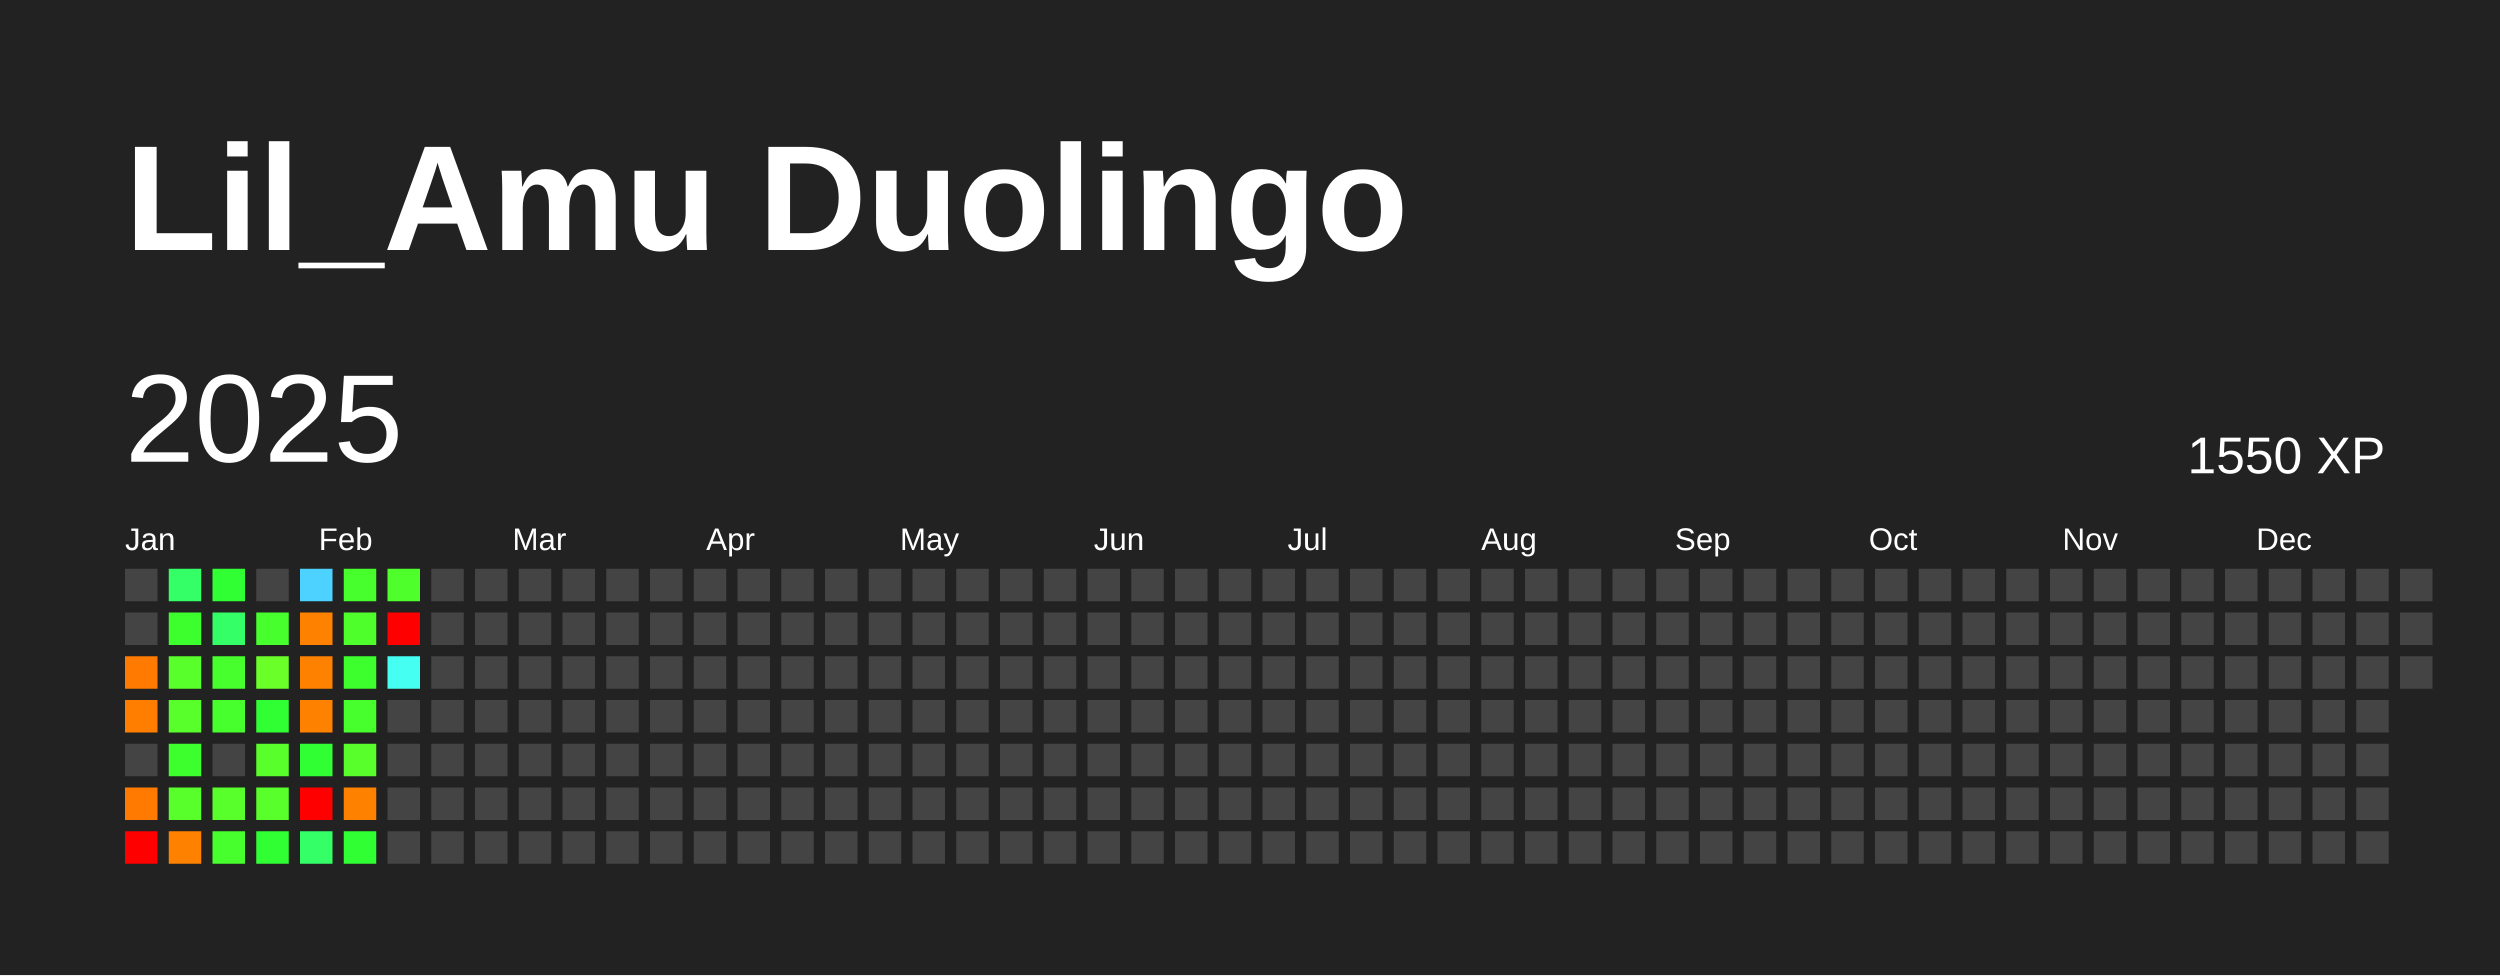
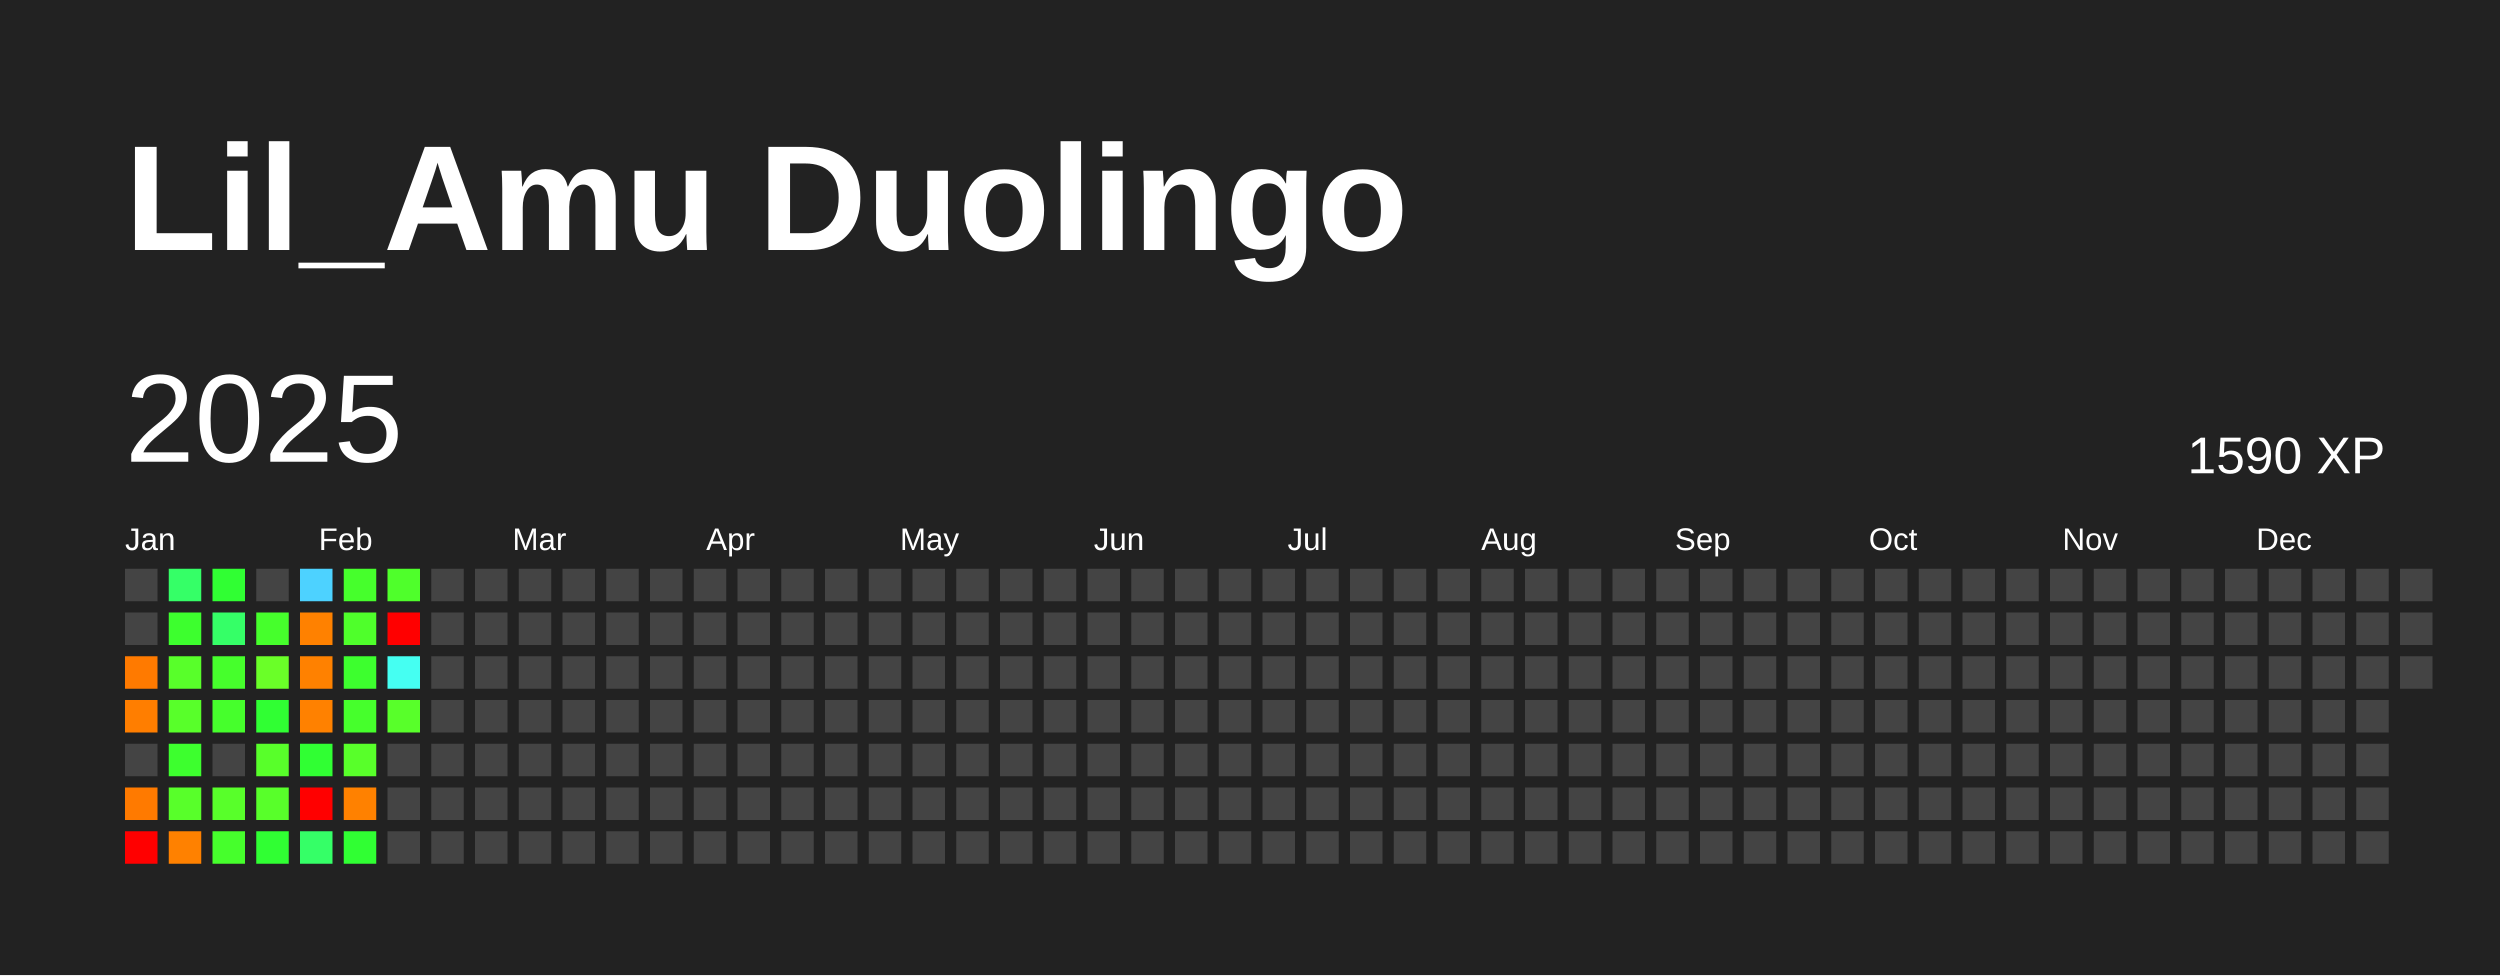
<svg xmlns="http://www.w3.org/2000/svg" baseProfile="full" height="78mm" version="1.1" viewBox="0,0,200,78" width="200mm">
  <defs />
  <rect fill="#222222" height="78" width="200" x="0" y="0" />
  <text fill="#FFFFFF" style="font-size:12px; font-family:Arial; font-weight:bold;" x="10" y="20">Lil_Amu Duolingo</text>
  <text dominant-baseline="hanging" fill="#FFFFFF" style="font-size:10.0px; font-family:Arial;" x="10" y="30">2025</text>
-   <text dominant-baseline="hanging" fill="#FFFFFF" style="font-size:4.125px; font-family:Arial;" x="175" y="35">1550 XP</text>
+   <text dominant-baseline="hanging" fill="#FFFFFF" style="font-size:4.125px; font-family:Arial;" x="175" y="35">1590 XP</text>
  <text fill="#FFFFFF" style="font-size:2.5px; font-family:Arial" x="10.0" y="44">Jan</text>
  <text fill="#FFFFFF" style="font-size:2.5px; font-family:Arial" x="25.5" y="44">Feb</text>
  <text fill="#FFFFFF" style="font-size:2.5px; font-family:Arial" x="41.0" y="44">Mar</text>
  <text fill="#FFFFFF" style="font-size:2.5px; font-family:Arial" x="56.5" y="44">Apr</text>
  <text fill="#FFFFFF" style="font-size:2.5px; font-family:Arial" x="72.0" y="44">May</text>
  <text fill="#FFFFFF" style="font-size:2.5px; font-family:Arial" x="87.5" y="44">Jun</text>
  <text fill="#FFFFFF" style="font-size:2.5px; font-family:Arial" x="103.0" y="44">Jul</text>
  <text fill="#FFFFFF" style="font-size:2.5px; font-family:Arial" x="118.5" y="44">Aug</text>
  <text fill="#FFFFFF" style="font-size:2.5px; font-family:Arial" x="134.0" y="44">Sep</text>
  <text fill="#FFFFFF" style="font-size:2.5px; font-family:Arial" x="149.5" y="44">Oct</text>
  <text fill="#FFFFFF" style="font-size:2.5px; font-family:Arial" x="165.0" y="44">Nov</text>
  <text fill="#FFFFFF" style="font-size:2.5px; font-family:Arial" x="180.5" y="44">Dec</text>
  <rect fill="#444444" height="2.6" width="2.6" x="10.0" y="45.5" />
  <rect fill="#444444" height="2.6" width="2.6" x="10.0" y="49.0" />
  <rect fill="#ff7a00" height="2.6" width="2.6" x="10.0" y="52.5" />
  <rect fill="#ff7e00" height="2.6" width="2.6" x="10.0" y="56.0" />
  <rect fill="#444444" height="2.6" width="2.6" x="10.0" y="59.5" />
  <rect fill="#ff7a00" height="2.6" width="2.6" x="10.0" y="63.0" />
  <rect fill="red" height="2.6" width="2.6" x="10.0" y="66.5" />
  <rect fill="#35ff67" height="2.6" width="2.6" x="13.5" y="45.5" />
  <rect fill="#3dff2e" height="2.6" width="2.6" x="13.5" y="49.0" />
  <rect fill="#58ff2a" height="2.6" width="2.6" x="13.5" y="52.5" />
  <rect fill="#58ff2a" height="2.6" width="2.6" x="13.5" y="56.0" />
  <rect fill="#3dff2e" height="2.6" width="2.6" x="13.5" y="59.5" />
  <rect fill="#58ff2a" height="2.6" width="2.6" x="13.5" y="63.0" />
  <rect fill="#ff8100" height="2.6" width="2.6" x="13.5" y="66.5" />
  <rect fill="#30ff33" height="2.6" width="2.6" x="17.0" y="45.5" />
  <rect fill="#35ff67" height="2.6" width="2.6" x="17.0" y="49.0" />
  <rect fill="#46ff2c" height="2.6" width="2.6" x="17.0" y="52.5" />
  <rect fill="#46ff2c" height="2.6" width="2.6" x="17.0" y="56.0" />
  <rect fill="#444444" height="2.6" width="2.6" x="17.0" y="59.5" />
  <rect fill="#58ff2a" height="2.6" width="2.6" x="17.0" y="63.0" />
  <rect fill="#46ff2c" height="2.6" width="2.6" x="17.0" y="66.5" />
  <rect fill="#444444" height="2.6" width="2.6" x="20.5" y="45.5" />
  <rect fill="#46ff2c" height="2.6" width="2.6" x="20.5" y="49.0" />
  <rect fill="#6aff28" height="2.6" width="2.6" x="20.5" y="52.5" />
  <rect fill="#30ff33" height="2.6" width="2.6" x="20.5" y="56.0" />
  <rect fill="#58ff2a" height="2.6" width="2.6" x="20.5" y="59.5" />
  <rect fill="#58ff2a" height="2.6" width="2.6" x="20.5" y="63.0" />
  <rect fill="#30ff33" height="2.6" width="2.6" x="20.5" y="66.5" />
  <rect fill="#4dd2ff" height="2.6" width="2.6" x="24.0" y="45.5" />
  <rect fill="#ff8100" height="2.6" width="2.6" x="24.0" y="49.0" />
  <rect fill="#ff8100" height="2.6" width="2.6" x="24.0" y="52.5" />
  <rect fill="#ff8100" height="2.6" width="2.6" x="24.0" y="56.0" />
  <rect fill="#30ff33" height="2.6" width="2.6" x="24.0" y="59.5" />
  <rect fill="red" height="2.6" width="2.6" x="24.0" y="63.0" />
  <rect fill="#35ff67" height="2.6" width="2.6" x="24.0" y="66.5" />
  <rect fill="#46ff2c" height="2.6" width="2.6" x="27.5" y="45.5" />
  <rect fill="#4fff2b" height="2.6" width="2.6" x="27.5" y="49.0" />
  <rect fill="#3dff2e" height="2.6" width="2.6" x="27.5" y="52.5" />
  <rect fill="#46ff2c" height="2.6" width="2.6" x="27.5" y="56.0" />
  <rect fill="#58ff2a" height="2.6" width="2.6" x="27.5" y="59.5" />
  <rect fill="#ff8100" height="2.6" width="2.6" x="27.5" y="63.0" />
  <rect fill="#30ff33" height="2.6" width="2.6" x="27.5" y="66.5" />
  <rect fill="#4fff2b" height="2.6" width="2.6" x="31.0" y="45.5" />
  <rect fill="red" height="2.6" width="2.6" x="31.0" y="49.0" />
  <rect fill="#45fff2" height="2.6" width="2.6" x="31.0" y="52.5" />
-   <rect fill="#444444" height="2.6" width="2.6" x="31.0" y="56.0" />
+   <rect fill="#58ff2a" height="2.6" width="2.6" x="31.0" y="56.0" />
  <rect fill="#444444" height="2.6" width="2.6" x="31.0" y="59.5" />
  <rect fill="#444444" height="2.6" width="2.6" x="31.0" y="63.0" />
  <rect fill="#444444" height="2.6" width="2.6" x="31.0" y="66.5" />
  <rect fill="#444444" height="2.6" width="2.6" x="34.5" y="45.5" />
  <rect fill="#444444" height="2.6" width="2.6" x="34.5" y="49.0" />
  <rect fill="#444444" height="2.6" width="2.6" x="34.5" y="52.5" />
  <rect fill="#444444" height="2.6" width="2.6" x="34.5" y="56.0" />
  <rect fill="#444444" height="2.6" width="2.6" x="34.5" y="59.5" />
  <rect fill="#444444" height="2.6" width="2.6" x="34.5" y="63.0" />
  <rect fill="#444444" height="2.6" width="2.6" x="34.5" y="66.5" />
  <rect fill="#444444" height="2.6" width="2.6" x="38.0" y="45.5" />
  <rect fill="#444444" height="2.6" width="2.6" x="38.0" y="49.0" />
  <rect fill="#444444" height="2.6" width="2.6" x="38.0" y="52.5" />
  <rect fill="#444444" height="2.6" width="2.6" x="38.0" y="56.0" />
  <rect fill="#444444" height="2.6" width="2.6" x="38.0" y="59.5" />
  <rect fill="#444444" height="2.6" width="2.6" x="38.0" y="63.0" />
  <rect fill="#444444" height="2.6" width="2.6" x="38.0" y="66.5" />
  <rect fill="#444444" height="2.6" width="2.6" x="41.5" y="45.5" />
  <rect fill="#444444" height="2.6" width="2.6" x="41.5" y="49.0" />
  <rect fill="#444444" height="2.6" width="2.6" x="41.5" y="52.5" />
  <rect fill="#444444" height="2.6" width="2.6" x="41.5" y="56.0" />
  <rect fill="#444444" height="2.6" width="2.6" x="41.5" y="59.5" />
  <rect fill="#444444" height="2.6" width="2.6" x="41.5" y="63.0" />
  <rect fill="#444444" height="2.6" width="2.6" x="41.5" y="66.5" />
  <rect fill="#444444" height="2.6" width="2.6" x="45.0" y="45.5" />
  <rect fill="#444444" height="2.6" width="2.6" x="45.0" y="49.0" />
  <rect fill="#444444" height="2.6" width="2.6" x="45.0" y="52.5" />
  <rect fill="#444444" height="2.6" width="2.6" x="45.0" y="56.0" />
  <rect fill="#444444" height="2.6" width="2.6" x="45.0" y="59.5" />
  <rect fill="#444444" height="2.6" width="2.6" x="45.0" y="63.0" />
  <rect fill="#444444" height="2.6" width="2.6" x="45.0" y="66.5" />
  <rect fill="#444444" height="2.6" width="2.6" x="48.5" y="45.5" />
  <rect fill="#444444" height="2.6" width="2.6" x="48.5" y="49.0" />
  <rect fill="#444444" height="2.6" width="2.6" x="48.5" y="52.5" />
  <rect fill="#444444" height="2.6" width="2.6" x="48.5" y="56.0" />
  <rect fill="#444444" height="2.6" width="2.6" x="48.5" y="59.5" />
  <rect fill="#444444" height="2.6" width="2.6" x="48.5" y="63.0" />
  <rect fill="#444444" height="2.6" width="2.6" x="48.5" y="66.5" />
  <rect fill="#444444" height="2.6" width="2.6" x="52.0" y="45.5" />
  <rect fill="#444444" height="2.6" width="2.6" x="52.0" y="49.0" />
  <rect fill="#444444" height="2.6" width="2.6" x="52.0" y="52.5" />
  <rect fill="#444444" height="2.6" width="2.6" x="52.0" y="56.0" />
  <rect fill="#444444" height="2.6" width="2.6" x="52.0" y="59.5" />
  <rect fill="#444444" height="2.6" width="2.6" x="52.0" y="63.0" />
  <rect fill="#444444" height="2.6" width="2.6" x="52.0" y="66.5" />
  <rect fill="#444444" height="2.6" width="2.6" x="55.5" y="45.5" />
  <rect fill="#444444" height="2.6" width="2.6" x="55.5" y="49.0" />
  <rect fill="#444444" height="2.6" width="2.6" x="55.5" y="52.5" />
  <rect fill="#444444" height="2.6" width="2.6" x="55.5" y="56.0" />
  <rect fill="#444444" height="2.6" width="2.6" x="55.5" y="59.5" />
  <rect fill="#444444" height="2.6" width="2.6" x="55.5" y="63.0" />
  <rect fill="#444444" height="2.6" width="2.6" x="55.5" y="66.5" />
  <rect fill="#444444" height="2.6" width="2.6" x="59.0" y="45.5" />
  <rect fill="#444444" height="2.6" width="2.6" x="59.0" y="49.0" />
  <rect fill="#444444" height="2.6" width="2.6" x="59.0" y="52.5" />
  <rect fill="#444444" height="2.6" width="2.6" x="59.0" y="56.0" />
  <rect fill="#444444" height="2.6" width="2.6" x="59.0" y="59.5" />
  <rect fill="#444444" height="2.6" width="2.6" x="59.0" y="63.0" />
  <rect fill="#444444" height="2.6" width="2.6" x="59.0" y="66.5" />
  <rect fill="#444444" height="2.6" width="2.6" x="62.5" y="45.5" />
  <rect fill="#444444" height="2.6" width="2.6" x="62.5" y="49.0" />
  <rect fill="#444444" height="2.6" width="2.6" x="62.5" y="52.5" />
  <rect fill="#444444" height="2.6" width="2.6" x="62.5" y="56.0" />
  <rect fill="#444444" height="2.6" width="2.6" x="62.5" y="59.5" />
  <rect fill="#444444" height="2.6" width="2.6" x="62.5" y="63.0" />
  <rect fill="#444444" height="2.6" width="2.6" x="62.5" y="66.5" />
  <rect fill="#444444" height="2.6" width="2.6" x="66.0" y="45.5" />
  <rect fill="#444444" height="2.6" width="2.6" x="66.0" y="49.0" />
  <rect fill="#444444" height="2.6" width="2.6" x="66.0" y="52.5" />
  <rect fill="#444444" height="2.6" width="2.6" x="66.0" y="56.0" />
  <rect fill="#444444" height="2.6" width="2.6" x="66.0" y="59.5" />
  <rect fill="#444444" height="2.6" width="2.6" x="66.0" y="63.0" />
  <rect fill="#444444" height="2.6" width="2.6" x="66.0" y="66.5" />
  <rect fill="#444444" height="2.6" width="2.6" x="69.5" y="45.5" />
  <rect fill="#444444" height="2.6" width="2.6" x="69.5" y="49.0" />
  <rect fill="#444444" height="2.6" width="2.6" x="69.5" y="52.5" />
  <rect fill="#444444" height="2.6" width="2.6" x="69.5" y="56.0" />
  <rect fill="#444444" height="2.6" width="2.6" x="69.5" y="59.5" />
  <rect fill="#444444" height="2.6" width="2.6" x="69.5" y="63.0" />
  <rect fill="#444444" height="2.6" width="2.6" x="69.5" y="66.5" />
  <rect fill="#444444" height="2.6" width="2.6" x="73.0" y="45.5" />
  <rect fill="#444444" height="2.6" width="2.6" x="73.0" y="49.0" />
  <rect fill="#444444" height="2.6" width="2.6" x="73.0" y="52.5" />
  <rect fill="#444444" height="2.6" width="2.6" x="73.0" y="56.0" />
  <rect fill="#444444" height="2.6" width="2.6" x="73.0" y="59.5" />
  <rect fill="#444444" height="2.6" width="2.6" x="73.0" y="63.0" />
  <rect fill="#444444" height="2.6" width="2.6" x="73.0" y="66.5" />
  <rect fill="#444444" height="2.6" width="2.6" x="76.5" y="45.5" />
  <rect fill="#444444" height="2.6" width="2.6" x="76.5" y="49.0" />
  <rect fill="#444444" height="2.6" width="2.6" x="76.5" y="52.5" />
  <rect fill="#444444" height="2.6" width="2.6" x="76.5" y="56.0" />
  <rect fill="#444444" height="2.6" width="2.6" x="76.5" y="59.5" />
  <rect fill="#444444" height="2.6" width="2.6" x="76.5" y="63.0" />
  <rect fill="#444444" height="2.6" width="2.6" x="76.5" y="66.5" />
  <rect fill="#444444" height="2.6" width="2.6" x="80.0" y="45.5" />
  <rect fill="#444444" height="2.6" width="2.6" x="80.0" y="49.0" />
  <rect fill="#444444" height="2.6" width="2.6" x="80.0" y="52.5" />
  <rect fill="#444444" height="2.6" width="2.6" x="80.0" y="56.0" />
  <rect fill="#444444" height="2.6" width="2.6" x="80.0" y="59.5" />
  <rect fill="#444444" height="2.6" width="2.6" x="80.0" y="63.0" />
  <rect fill="#444444" height="2.6" width="2.6" x="80.0" y="66.5" />
  <rect fill="#444444" height="2.6" width="2.6" x="83.5" y="45.5" />
  <rect fill="#444444" height="2.6" width="2.6" x="83.5" y="49.0" />
  <rect fill="#444444" height="2.6" width="2.6" x="83.5" y="52.5" />
  <rect fill="#444444" height="2.6" width="2.6" x="83.5" y="56.0" />
  <rect fill="#444444" height="2.6" width="2.6" x="83.5" y="59.5" />
  <rect fill="#444444" height="2.6" width="2.6" x="83.5" y="63.0" />
  <rect fill="#444444" height="2.6" width="2.6" x="83.5" y="66.5" />
  <rect fill="#444444" height="2.6" width="2.6" x="87.0" y="45.5" />
  <rect fill="#444444" height="2.6" width="2.6" x="87.0" y="49.0" />
  <rect fill="#444444" height="2.6" width="2.6" x="87.0" y="52.5" />
  <rect fill="#444444" height="2.6" width="2.6" x="87.0" y="56.0" />
  <rect fill="#444444" height="2.6" width="2.6" x="87.0" y="59.5" />
  <rect fill="#444444" height="2.6" width="2.6" x="87.0" y="63.0" />
  <rect fill="#444444" height="2.6" width="2.6" x="87.0" y="66.5" />
  <rect fill="#444444" height="2.6" width="2.6" x="90.5" y="45.5" />
  <rect fill="#444444" height="2.6" width="2.6" x="90.5" y="49.0" />
  <rect fill="#444444" height="2.6" width="2.6" x="90.5" y="52.5" />
  <rect fill="#444444" height="2.6" width="2.6" x="90.5" y="56.0" />
  <rect fill="#444444" height="2.6" width="2.6" x="90.5" y="59.5" />
  <rect fill="#444444" height="2.6" width="2.6" x="90.5" y="63.0" />
  <rect fill="#444444" height="2.6" width="2.6" x="90.5" y="66.5" />
  <rect fill="#444444" height="2.6" width="2.6" x="94.0" y="45.5" />
  <rect fill="#444444" height="2.6" width="2.6" x="94.0" y="49.0" />
  <rect fill="#444444" height="2.6" width="2.6" x="94.0" y="52.5" />
  <rect fill="#444444" height="2.6" width="2.6" x="94.0" y="56.0" />
  <rect fill="#444444" height="2.6" width="2.6" x="94.0" y="59.5" />
  <rect fill="#444444" height="2.6" width="2.6" x="94.0" y="63.0" />
  <rect fill="#444444" height="2.6" width="2.6" x="94.0" y="66.5" />
  <rect fill="#444444" height="2.6" width="2.6" x="97.5" y="45.5" />
  <rect fill="#444444" height="2.6" width="2.6" x="97.5" y="49.0" />
  <rect fill="#444444" height="2.6" width="2.6" x="97.5" y="52.5" />
  <rect fill="#444444" height="2.6" width="2.6" x="97.5" y="56.0" />
  <rect fill="#444444" height="2.6" width="2.6" x="97.5" y="59.5" />
  <rect fill="#444444" height="2.6" width="2.6" x="97.5" y="63.0" />
  <rect fill="#444444" height="2.6" width="2.6" x="97.5" y="66.5" />
  <rect fill="#444444" height="2.6" width="2.6" x="101.0" y="45.5" />
  <rect fill="#444444" height="2.6" width="2.6" x="101.0" y="49.0" />
  <rect fill="#444444" height="2.6" width="2.6" x="101.0" y="52.5" />
  <rect fill="#444444" height="2.6" width="2.6" x="101.0" y="56.0" />
  <rect fill="#444444" height="2.6" width="2.6" x="101.0" y="59.5" />
  <rect fill="#444444" height="2.6" width="2.6" x="101.0" y="63.0" />
  <rect fill="#444444" height="2.6" width="2.6" x="101.0" y="66.5" />
  <rect fill="#444444" height="2.6" width="2.6" x="104.5" y="45.5" />
  <rect fill="#444444" height="2.6" width="2.6" x="104.5" y="49.0" />
  <rect fill="#444444" height="2.6" width="2.6" x="104.5" y="52.5" />
  <rect fill="#444444" height="2.6" width="2.6" x="104.5" y="56.0" />
  <rect fill="#444444" height="2.6" width="2.6" x="104.5" y="59.5" />
  <rect fill="#444444" height="2.6" width="2.6" x="104.5" y="63.0" />
  <rect fill="#444444" height="2.6" width="2.6" x="104.5" y="66.5" />
  <rect fill="#444444" height="2.6" width="2.6" x="108.0" y="45.5" />
  <rect fill="#444444" height="2.6" width="2.6" x="108.0" y="49.0" />
  <rect fill="#444444" height="2.6" width="2.6" x="108.0" y="52.5" />
  <rect fill="#444444" height="2.6" width="2.6" x="108.0" y="56.0" />
  <rect fill="#444444" height="2.6" width="2.6" x="108.0" y="59.5" />
  <rect fill="#444444" height="2.6" width="2.6" x="108.0" y="63.0" />
  <rect fill="#444444" height="2.6" width="2.6" x="108.0" y="66.5" />
  <rect fill="#444444" height="2.6" width="2.6" x="111.5" y="45.5" />
  <rect fill="#444444" height="2.6" width="2.6" x="111.5" y="49.0" />
  <rect fill="#444444" height="2.6" width="2.6" x="111.5" y="52.5" />
  <rect fill="#444444" height="2.6" width="2.6" x="111.5" y="56.0" />
  <rect fill="#444444" height="2.6" width="2.6" x="111.5" y="59.5" />
  <rect fill="#444444" height="2.6" width="2.6" x="111.5" y="63.0" />
  <rect fill="#444444" height="2.6" width="2.6" x="111.5" y="66.5" />
  <rect fill="#444444" height="2.6" width="2.6" x="115.0" y="45.5" />
  <rect fill="#444444" height="2.6" width="2.6" x="115.0" y="49.0" />
  <rect fill="#444444" height="2.6" width="2.6" x="115.0" y="52.5" />
  <rect fill="#444444" height="2.6" width="2.6" x="115.0" y="56.0" />
  <rect fill="#444444" height="2.6" width="2.6" x="115.0" y="59.5" />
  <rect fill="#444444" height="2.6" width="2.6" x="115.0" y="63.0" />
  <rect fill="#444444" height="2.6" width="2.6" x="115.0" y="66.5" />
  <rect fill="#444444" height="2.6" width="2.6" x="118.5" y="45.5" />
  <rect fill="#444444" height="2.6" width="2.6" x="118.5" y="49.0" />
  <rect fill="#444444" height="2.6" width="2.6" x="118.5" y="52.5" />
  <rect fill="#444444" height="2.6" width="2.6" x="118.5" y="56.0" />
  <rect fill="#444444" height="2.6" width="2.6" x="118.5" y="59.5" />
  <rect fill="#444444" height="2.6" width="2.6" x="118.5" y="63.0" />
  <rect fill="#444444" height="2.6" width="2.6" x="118.5" y="66.5" />
  <rect fill="#444444" height="2.6" width="2.6" x="122.0" y="45.5" />
  <rect fill="#444444" height="2.6" width="2.6" x="122.0" y="49.0" />
  <rect fill="#444444" height="2.6" width="2.6" x="122.0" y="52.5" />
  <rect fill="#444444" height="2.6" width="2.6" x="122.0" y="56.0" />
  <rect fill="#444444" height="2.6" width="2.6" x="122.0" y="59.5" />
  <rect fill="#444444" height="2.6" width="2.6" x="122.0" y="63.0" />
  <rect fill="#444444" height="2.6" width="2.6" x="122.0" y="66.5" />
  <rect fill="#444444" height="2.6" width="2.6" x="125.5" y="45.5" />
  <rect fill="#444444" height="2.6" width="2.6" x="125.5" y="49.0" />
  <rect fill="#444444" height="2.6" width="2.6" x="125.5" y="52.5" />
  <rect fill="#444444" height="2.6" width="2.6" x="125.5" y="56.0" />
  <rect fill="#444444" height="2.6" width="2.6" x="125.5" y="59.5" />
  <rect fill="#444444" height="2.6" width="2.6" x="125.5" y="63.0" />
  <rect fill="#444444" height="2.6" width="2.6" x="125.5" y="66.5" />
  <rect fill="#444444" height="2.6" width="2.6" x="129.0" y="45.5" />
  <rect fill="#444444" height="2.6" width="2.6" x="129.0" y="49.0" />
  <rect fill="#444444" height="2.6" width="2.6" x="129.0" y="52.5" />
  <rect fill="#444444" height="2.6" width="2.6" x="129.0" y="56.0" />
  <rect fill="#444444" height="2.6" width="2.6" x="129.0" y="59.5" />
  <rect fill="#444444" height="2.6" width="2.6" x="129.0" y="63.0" />
  <rect fill="#444444" height="2.6" width="2.6" x="129.0" y="66.5" />
  <rect fill="#444444" height="2.6" width="2.6" x="132.5" y="45.5" />
  <rect fill="#444444" height="2.6" width="2.6" x="132.5" y="49.0" />
  <rect fill="#444444" height="2.6" width="2.6" x="132.5" y="52.5" />
  <rect fill="#444444" height="2.6" width="2.6" x="132.5" y="56.0" />
  <rect fill="#444444" height="2.6" width="2.6" x="132.5" y="59.5" />
  <rect fill="#444444" height="2.6" width="2.6" x="132.5" y="63.0" />
  <rect fill="#444444" height="2.6" width="2.6" x="132.5" y="66.5" />
  <rect fill="#444444" height="2.6" width="2.6" x="136.0" y="45.5" />
  <rect fill="#444444" height="2.6" width="2.6" x="136.0" y="49.0" />
  <rect fill="#444444" height="2.6" width="2.6" x="136.0" y="52.5" />
  <rect fill="#444444" height="2.6" width="2.6" x="136.0" y="56.0" />
  <rect fill="#444444" height="2.6" width="2.6" x="136.0" y="59.5" />
  <rect fill="#444444" height="2.6" width="2.6" x="136.0" y="63.0" />
  <rect fill="#444444" height="2.6" width="2.6" x="136.0" y="66.5" />
  <rect fill="#444444" height="2.6" width="2.6" x="139.5" y="45.5" />
  <rect fill="#444444" height="2.6" width="2.6" x="139.5" y="49.0" />
  <rect fill="#444444" height="2.6" width="2.6" x="139.5" y="52.5" />
  <rect fill="#444444" height="2.6" width="2.6" x="139.5" y="56.0" />
  <rect fill="#444444" height="2.6" width="2.6" x="139.5" y="59.5" />
  <rect fill="#444444" height="2.6" width="2.6" x="139.5" y="63.0" />
  <rect fill="#444444" height="2.6" width="2.6" x="139.5" y="66.5" />
  <rect fill="#444444" height="2.6" width="2.6" x="143.0" y="45.5" />
  <rect fill="#444444" height="2.6" width="2.6" x="143.0" y="49.0" />
  <rect fill="#444444" height="2.6" width="2.6" x="143.0" y="52.5" />
  <rect fill="#444444" height="2.6" width="2.6" x="143.0" y="56.0" />
  <rect fill="#444444" height="2.6" width="2.6" x="143.0" y="59.5" />
  <rect fill="#444444" height="2.6" width="2.6" x="143.0" y="63.0" />
  <rect fill="#444444" height="2.6" width="2.6" x="143.0" y="66.5" />
  <rect fill="#444444" height="2.6" width="2.6" x="146.5" y="45.5" />
  <rect fill="#444444" height="2.6" width="2.6" x="146.5" y="49.0" />
  <rect fill="#444444" height="2.6" width="2.6" x="146.5" y="52.5" />
  <rect fill="#444444" height="2.6" width="2.6" x="146.5" y="56.0" />
  <rect fill="#444444" height="2.6" width="2.6" x="146.5" y="59.5" />
  <rect fill="#444444" height="2.6" width="2.6" x="146.5" y="63.0" />
  <rect fill="#444444" height="2.6" width="2.6" x="146.5" y="66.5" />
  <rect fill="#444444" height="2.6" width="2.6" x="150.0" y="45.5" />
  <rect fill="#444444" height="2.6" width="2.6" x="150.0" y="49.0" />
  <rect fill="#444444" height="2.6" width="2.6" x="150.0" y="52.5" />
  <rect fill="#444444" height="2.6" width="2.6" x="150.0" y="56.0" />
  <rect fill="#444444" height="2.6" width="2.6" x="150.0" y="59.5" />
  <rect fill="#444444" height="2.6" width="2.6" x="150.0" y="63.0" />
  <rect fill="#444444" height="2.6" width="2.6" x="150.0" y="66.5" />
  <rect fill="#444444" height="2.6" width="2.6" x="153.5" y="45.5" />
  <rect fill="#444444" height="2.6" width="2.6" x="153.5" y="49.0" />
  <rect fill="#444444" height="2.6" width="2.6" x="153.5" y="52.5" />
  <rect fill="#444444" height="2.6" width="2.6" x="153.5" y="56.0" />
  <rect fill="#444444" height="2.6" width="2.6" x="153.5" y="59.5" />
  <rect fill="#444444" height="2.6" width="2.6" x="153.5" y="63.0" />
  <rect fill="#444444" height="2.6" width="2.6" x="153.5" y="66.5" />
  <rect fill="#444444" height="2.6" width="2.6" x="157.0" y="45.5" />
  <rect fill="#444444" height="2.6" width="2.6" x="157.0" y="49.0" />
  <rect fill="#444444" height="2.6" width="2.6" x="157.0" y="52.5" />
  <rect fill="#444444" height="2.6" width="2.6" x="157.0" y="56.0" />
  <rect fill="#444444" height="2.6" width="2.6" x="157.0" y="59.5" />
  <rect fill="#444444" height="2.6" width="2.6" x="157.0" y="63.0" />
  <rect fill="#444444" height="2.6" width="2.6" x="157.0" y="66.5" />
  <rect fill="#444444" height="2.6" width="2.6" x="160.5" y="45.5" />
  <rect fill="#444444" height="2.6" width="2.6" x="160.5" y="49.0" />
  <rect fill="#444444" height="2.6" width="2.6" x="160.5" y="52.5" />
  <rect fill="#444444" height="2.6" width="2.6" x="160.5" y="56.0" />
  <rect fill="#444444" height="2.6" width="2.6" x="160.5" y="59.5" />
  <rect fill="#444444" height="2.6" width="2.6" x="160.5" y="63.0" />
  <rect fill="#444444" height="2.6" width="2.6" x="160.5" y="66.5" />
  <rect fill="#444444" height="2.6" width="2.6" x="164.0" y="45.5" />
  <rect fill="#444444" height="2.6" width="2.6" x="164.0" y="49.0" />
  <rect fill="#444444" height="2.6" width="2.6" x="164.0" y="52.5" />
  <rect fill="#444444" height="2.6" width="2.6" x="164.0" y="56.0" />
  <rect fill="#444444" height="2.6" width="2.6" x="164.0" y="59.5" />
  <rect fill="#444444" height="2.6" width="2.6" x="164.0" y="63.0" />
  <rect fill="#444444" height="2.6" width="2.6" x="164.0" y="66.5" />
  <rect fill="#444444" height="2.6" width="2.6" x="167.5" y="45.5" />
  <rect fill="#444444" height="2.6" width="2.6" x="167.5" y="49.0" />
  <rect fill="#444444" height="2.6" width="2.6" x="167.5" y="52.5" />
  <rect fill="#444444" height="2.6" width="2.6" x="167.5" y="56.0" />
  <rect fill="#444444" height="2.6" width="2.6" x="167.5" y="59.5" />
  <rect fill="#444444" height="2.6" width="2.6" x="167.5" y="63.0" />
  <rect fill="#444444" height="2.6" width="2.6" x="167.5" y="66.5" />
  <rect fill="#444444" height="2.6" width="2.6" x="171.0" y="45.5" />
  <rect fill="#444444" height="2.6" width="2.6" x="171.0" y="49.0" />
  <rect fill="#444444" height="2.6" width="2.6" x="171.0" y="52.5" />
  <rect fill="#444444" height="2.6" width="2.6" x="171.0" y="56.0" />
  <rect fill="#444444" height="2.6" width="2.6" x="171.0" y="59.5" />
  <rect fill="#444444" height="2.6" width="2.6" x="171.0" y="63.0" />
  <rect fill="#444444" height="2.6" width="2.6" x="171.0" y="66.5" />
  <rect fill="#444444" height="2.6" width="2.6" x="174.5" y="45.5" />
  <rect fill="#444444" height="2.6" width="2.6" x="174.5" y="49.0" />
  <rect fill="#444444" height="2.6" width="2.6" x="174.5" y="52.5" />
  <rect fill="#444444" height="2.6" width="2.6" x="174.5" y="56.0" />
  <rect fill="#444444" height="2.6" width="2.6" x="174.5" y="59.5" />
  <rect fill="#444444" height="2.6" width="2.6" x="174.5" y="63.0" />
  <rect fill="#444444" height="2.6" width="2.6" x="174.5" y="66.5" />
  <rect fill="#444444" height="2.6" width="2.6" x="178.0" y="45.5" />
  <rect fill="#444444" height="2.6" width="2.6" x="178.0" y="49.0" />
  <rect fill="#444444" height="2.6" width="2.6" x="178.0" y="52.5" />
  <rect fill="#444444" height="2.6" width="2.6" x="178.0" y="56.0" />
  <rect fill="#444444" height="2.6" width="2.6" x="178.0" y="59.5" />
  <rect fill="#444444" height="2.6" width="2.6" x="178.0" y="63.0" />
  <rect fill="#444444" height="2.6" width="2.6" x="178.0" y="66.5" />
  <rect fill="#444444" height="2.6" width="2.6" x="181.5" y="45.5" />
  <rect fill="#444444" height="2.6" width="2.6" x="181.5" y="49.0" />
  <rect fill="#444444" height="2.6" width="2.6" x="181.5" y="52.5" />
  <rect fill="#444444" height="2.6" width="2.6" x="181.5" y="56.0" />
  <rect fill="#444444" height="2.6" width="2.6" x="181.5" y="59.5" />
  <rect fill="#444444" height="2.6" width="2.6" x="181.5" y="63.0" />
  <rect fill="#444444" height="2.6" width="2.6" x="181.5" y="66.5" />
  <rect fill="#444444" height="2.6" width="2.6" x="185.0" y="45.5" />
  <rect fill="#444444" height="2.6" width="2.6" x="185.0" y="49.0" />
  <rect fill="#444444" height="2.6" width="2.6" x="185.0" y="52.5" />
  <rect fill="#444444" height="2.6" width="2.6" x="185.0" y="56.0" />
  <rect fill="#444444" height="2.6" width="2.6" x="185.0" y="59.5" />
  <rect fill="#444444" height="2.6" width="2.6" x="185.0" y="63.0" />
  <rect fill="#444444" height="2.6" width="2.6" x="185.0" y="66.5" />
  <rect fill="#444444" height="2.6" width="2.6" x="188.5" y="45.5" />
  <rect fill="#444444" height="2.6" width="2.6" x="188.5" y="49.0" />
  <rect fill="#444444" height="2.6" width="2.6" x="188.5" y="52.5" />
  <rect fill="#444444" height="2.6" width="2.6" x="188.5" y="56.0" />
  <rect fill="#444444" height="2.6" width="2.6" x="188.5" y="59.5" />
  <rect fill="#444444" height="2.6" width="2.6" x="188.5" y="63.0" />
  <rect fill="#444444" height="2.6" width="2.6" x="188.5" y="66.5" />
  <rect fill="#444444" height="2.6" width="2.6" x="192.0" y="45.5" />
  <rect fill="#444444" height="2.6" width="2.6" x="192.0" y="49.0" />
  <rect fill="#444444" height="2.6" width="2.6" x="192.0" y="52.5" />
</svg>
